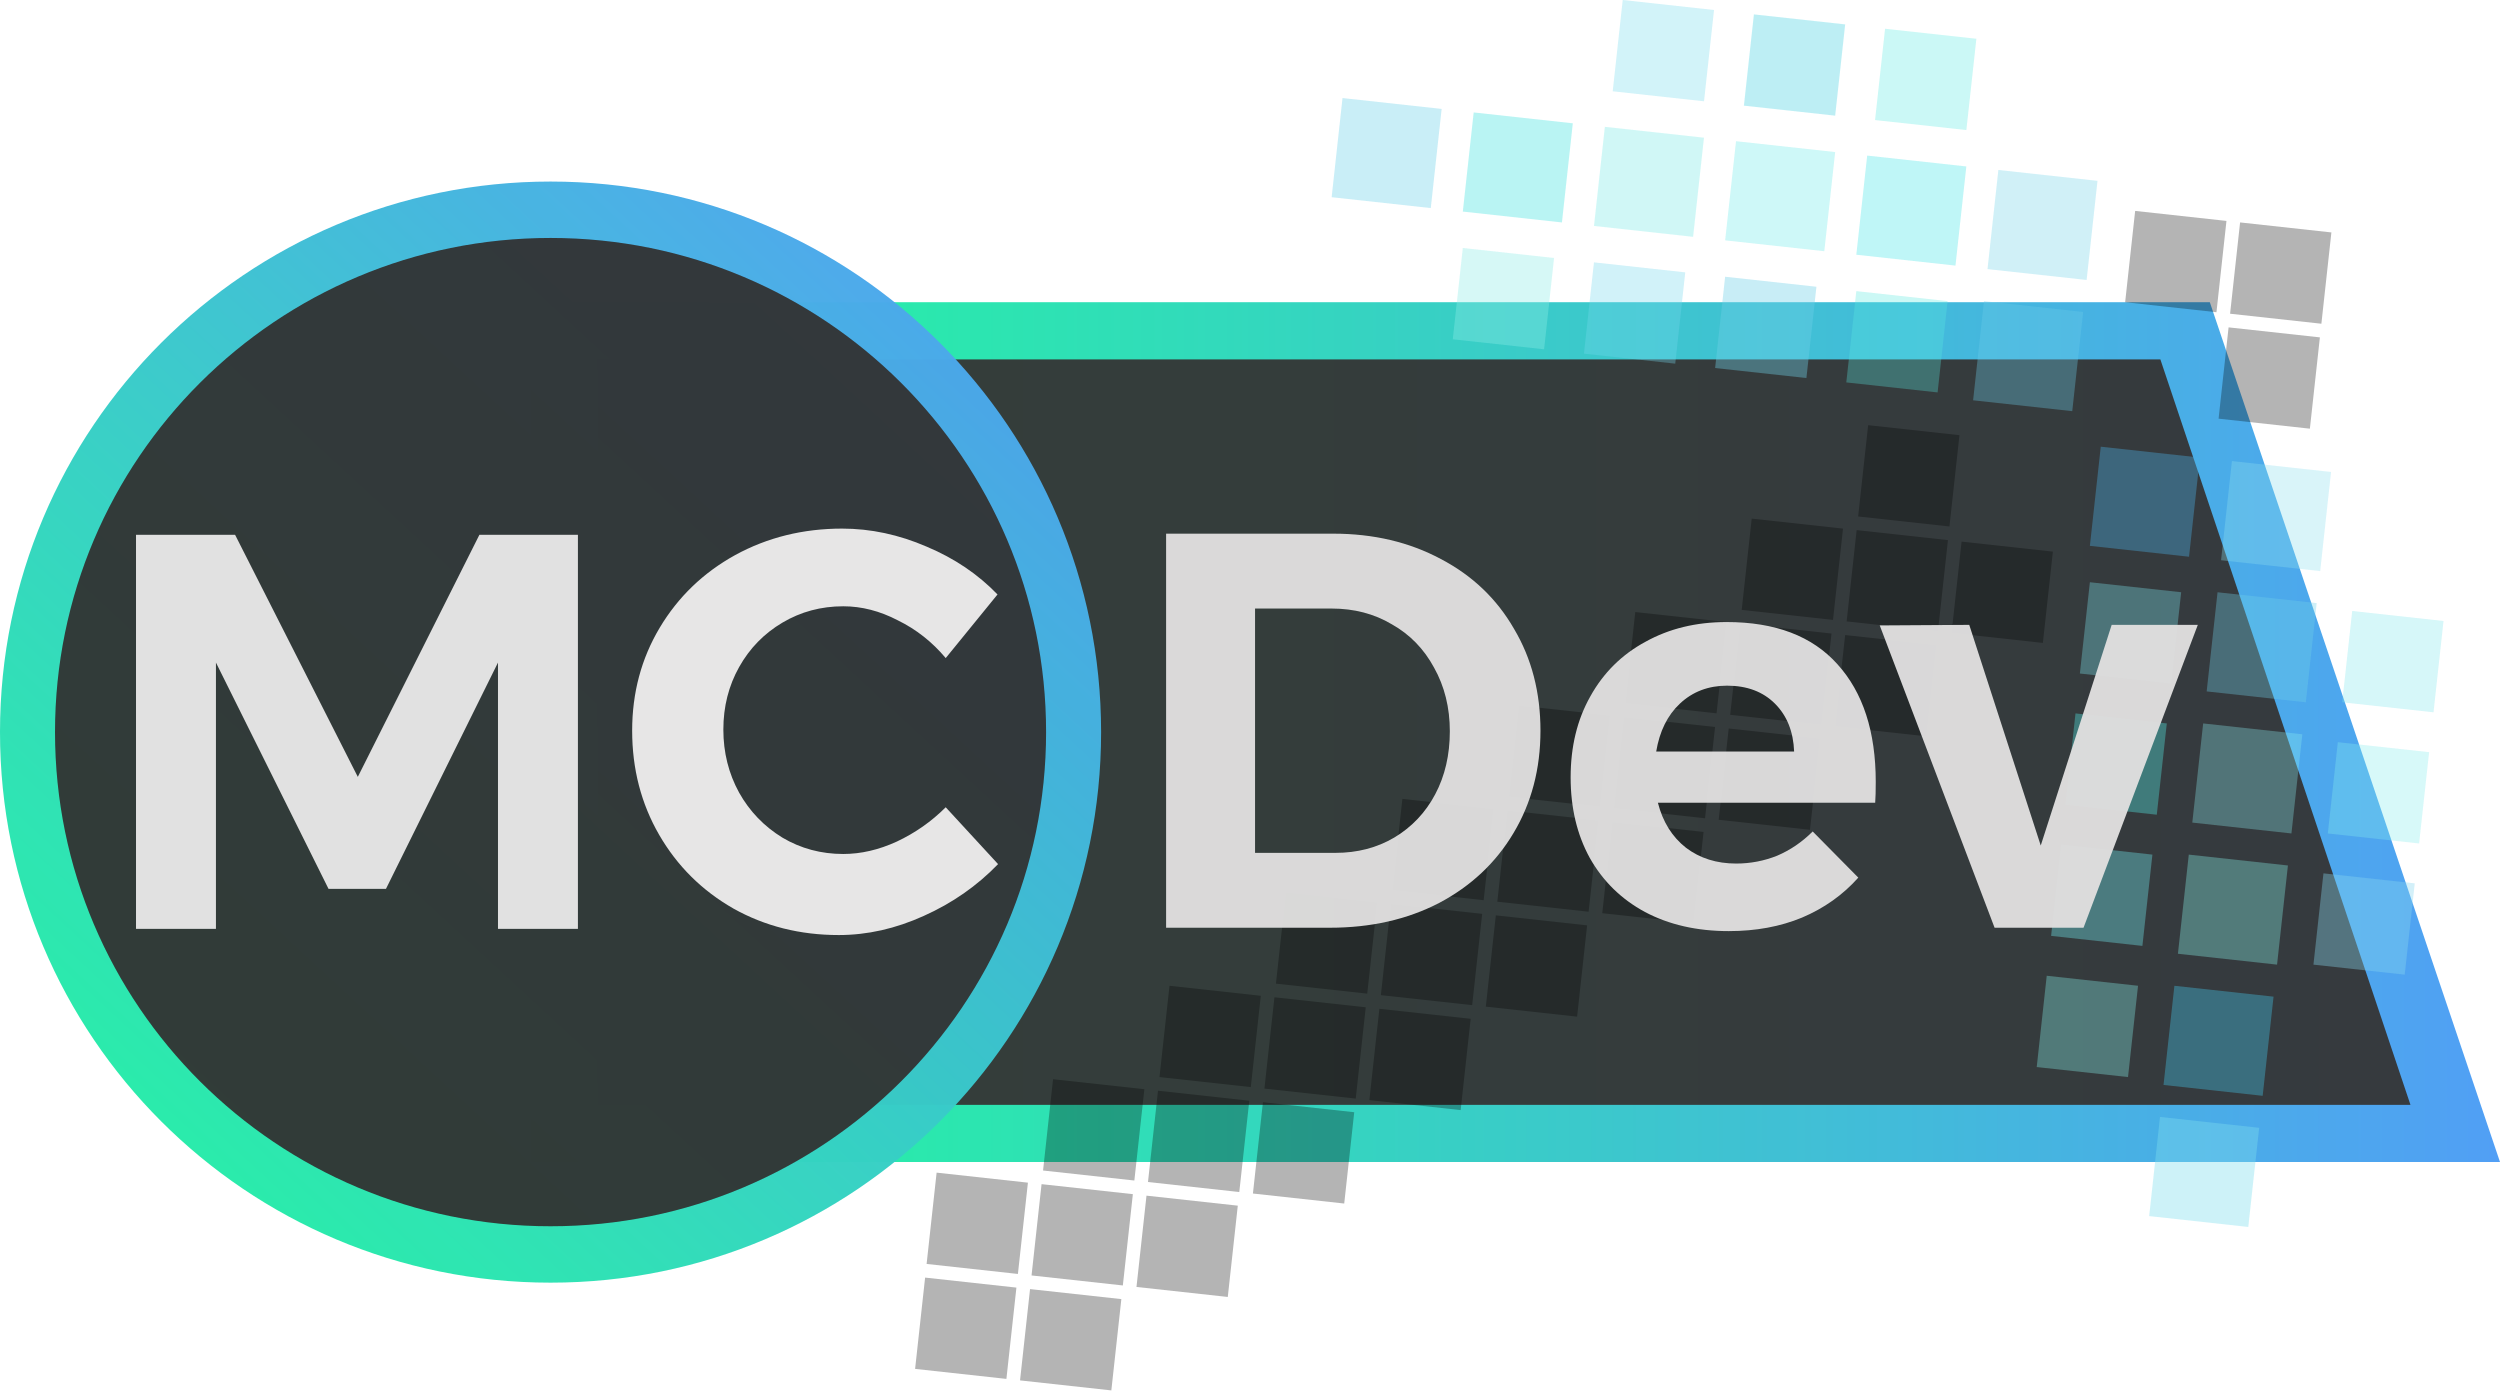
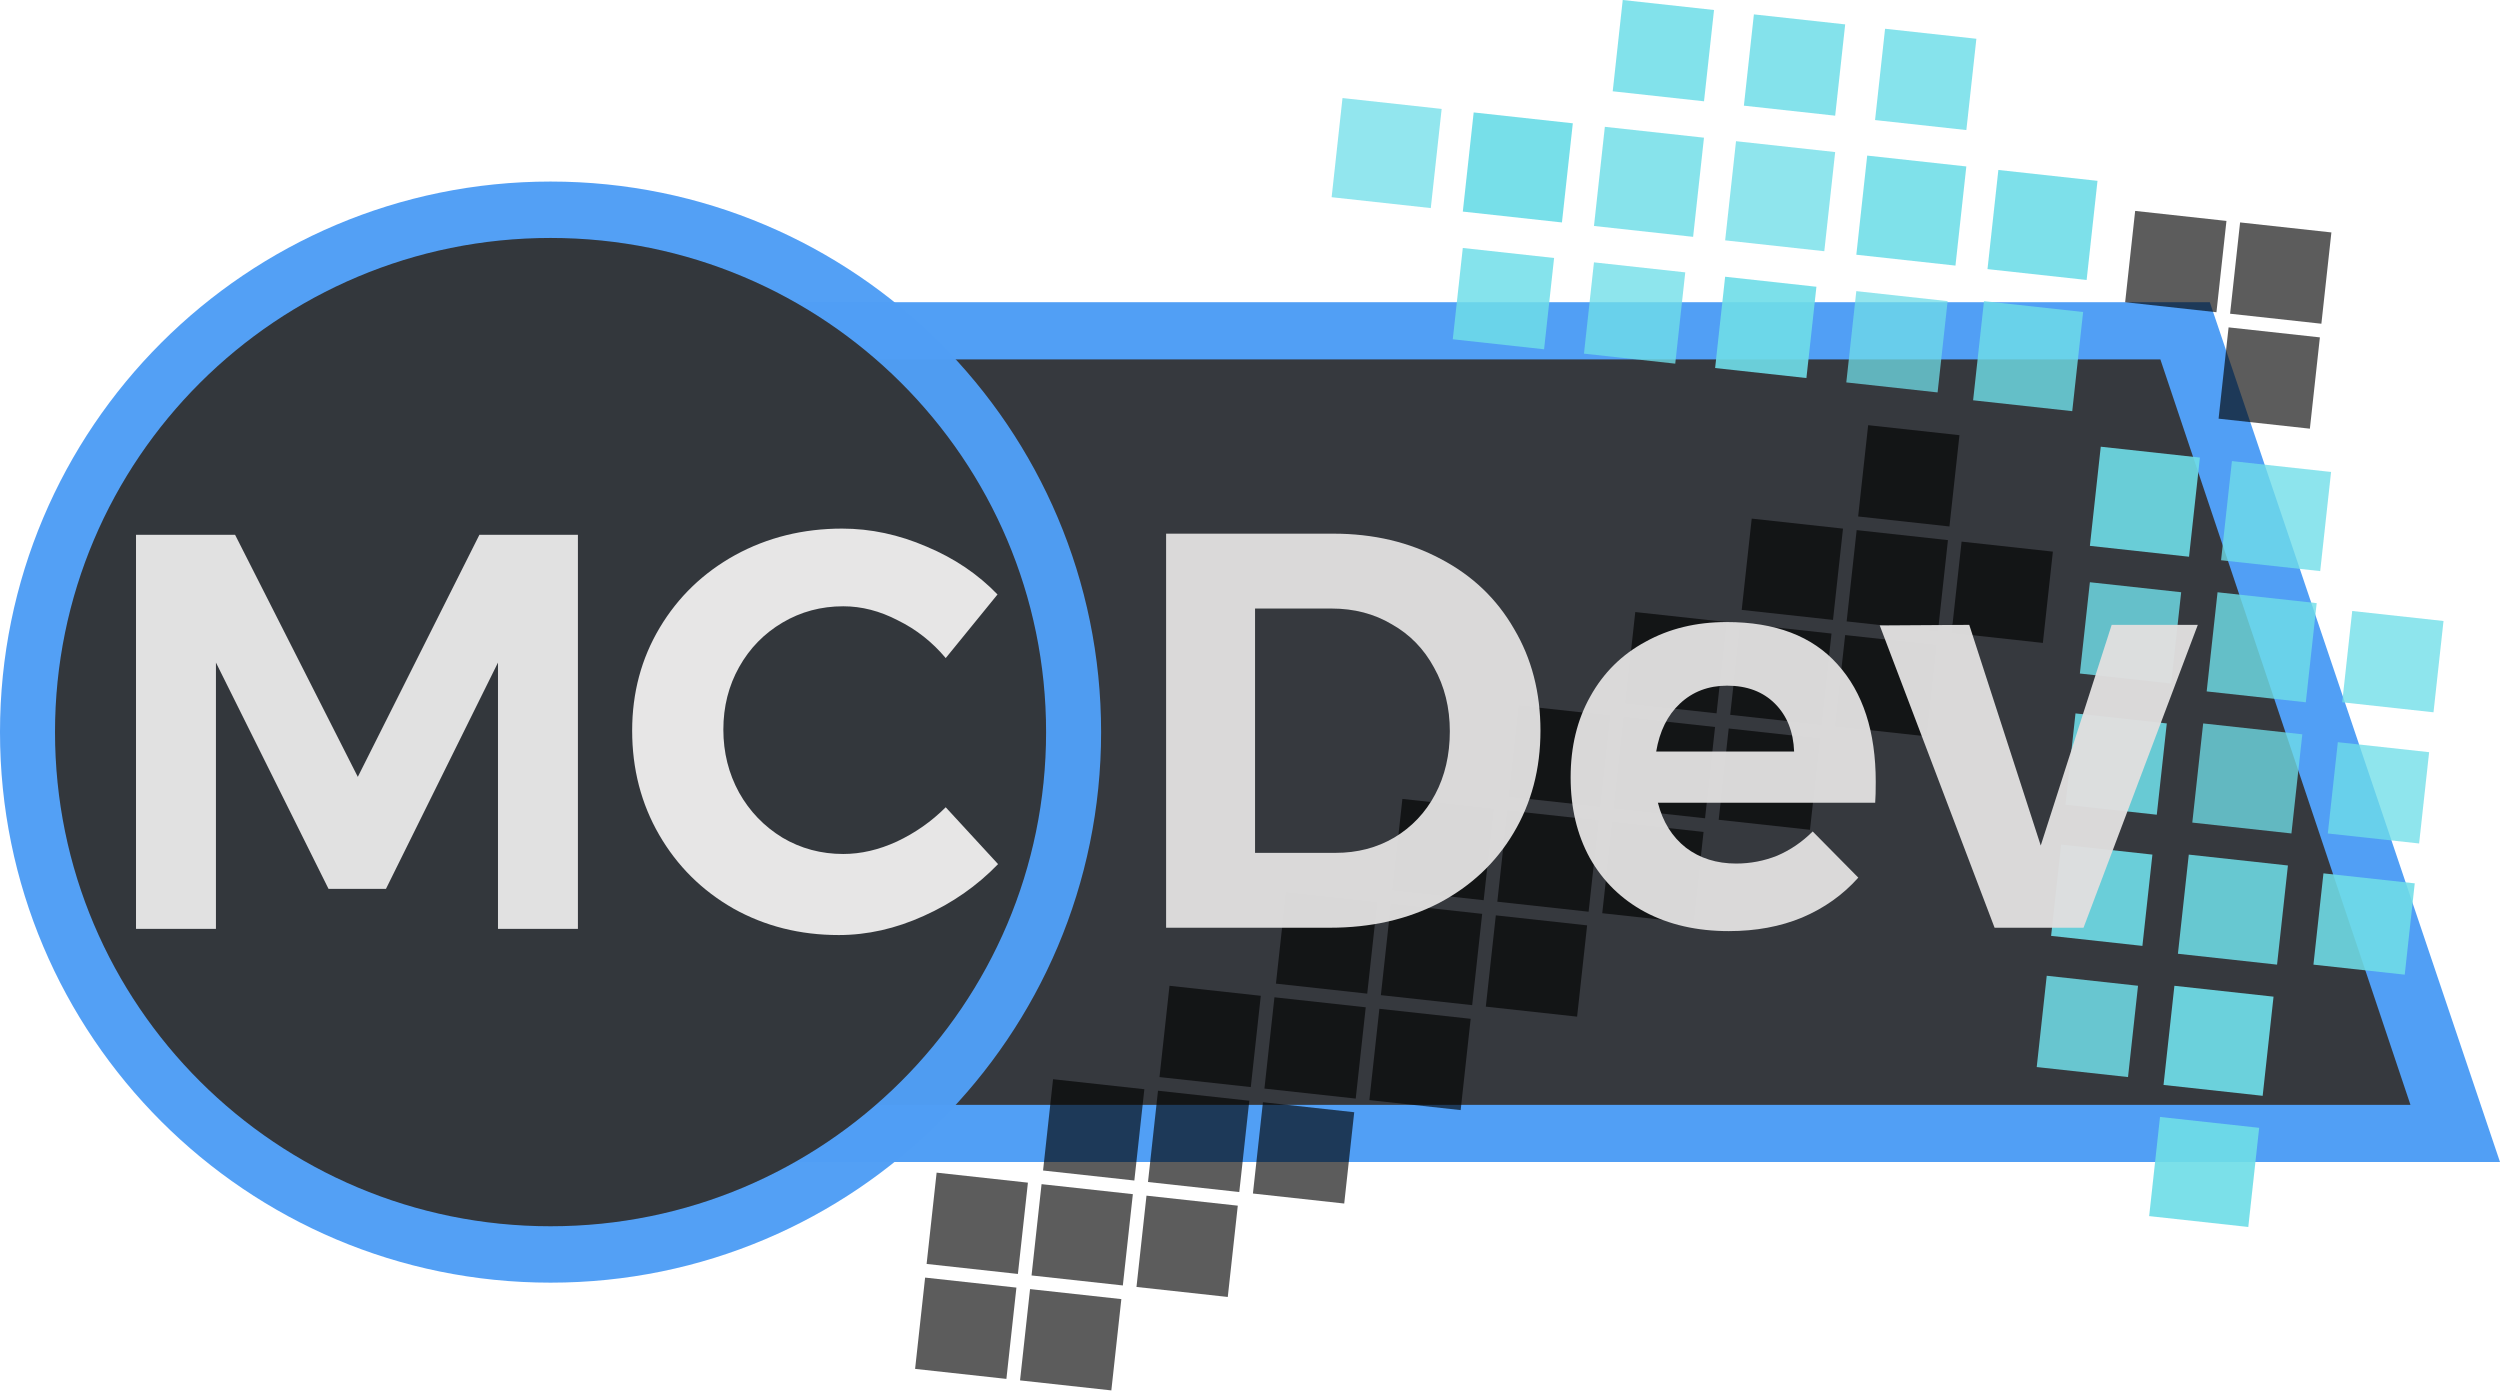
- <svg xmlns="http://www.w3.org/2000/svg" xmlns:ns1="http://www.openswatchbook.org/uri/2009/osb" xmlns:xlink="http://www.w3.org/1999/xlink" id="Layer_1" viewBox="0 0 213.162 118.552" height="126.456" width="227.373" version="1.1">
+ <svg xmlns="http://www.w3.org/2000/svg" xmlns:ns1="http://www.openswatchbook.org/uri/2009/osb" id="Layer_1" viewBox="0 0 213.162 118.552" height="126.456" width="227.373" version="1.1">
  <defs id="defs4221">
    <linearGradient id="linearGradient4964" ns1:paint="solid">
      <stop style="stop-color:#0e5001;stop-opacity:1;;opacity:0.961" offset="0" id="stop4962" />
    </linearGradient>
    <clipPath clipPathUnits="userSpaceOnUse" id="clipPath4615">
      <circle style="opacity:0.996;fill:#13f102;fill-opacity:1;stroke:none;stroke-width:0.922;stroke-linecap:square;stroke-linejoin:miter;stroke-miterlimit:4;stroke-dasharray:none;stroke-opacity:1" id="circle4617" cx="70" cy="70" r="46.943" transform="rotate(47.69349)" />
    </clipPath>
-     <linearGradient xlink:href="#BlueGreenGradient-5" id="linearGradient5445-861" x1="68.345" y1="70" x2="230.22" y2="70" gradientUnits="userSpaceOnUse" gradientTransform="matrix(1.037066,0,0,1,-2.533236,0)" />
-     <linearGradient spreadMethod="pad" x1="598.44" x2="535.22" gradientTransform="matrix(1.4727,0,0,2.2155,-235.17,-536.78)" y1="560.7" gradientUnits="userSpaceOnUse" y2="601.17" id="BlueGreenGradient-5">
-       <stop style="stop-color:#1ffa9b;stop-opacity:1;opacity:0.969" offset="0" stop-color="#f28317" id="stop12523" />
-       <stop style="stop-color:#509ef5;stop-opacity:1;opacity:0.989" offset="1" stop-color="#f8fa1f" id="stop12525" />
-     </linearGradient>
-     <linearGradient xlink:href="#BlueGreenGradient-5" id="linearGradient4603-216" x1="-67.017" y1="97.486" x2="56.732" y2="98.334" gradientUnits="userSpaceOnUse" gradientTransform="matrix(1.037066,0,0,1,-2.533236,0)" />
  </defs>
  <g id="layer5" style="display:inline;opacity:0.989" transform="translate(-23.05743,-7.577313)">
-     <path style="opacity:0.998;fill:url(#linearGradient5445-861);fill-opacity:1.0;stroke:none;stroke-width:1.761;stroke-linecap:square;stroke-linejoin:miter;stroke-miterlimit:4;stroke-dasharray:none;stroke-opacity:1" d="M 68.345,33.345 H 211.478 l 24.742,73.311 H 68.345 Z" id="rect4633" />
+     <path style="opacity:0.998;fill:#509ef5;fill-opacity:1;stroke:none;stroke-width:1.761;stroke-linecap:square;stroke-linejoin:miter;stroke-miterlimit:4;stroke-dasharray:none;stroke-opacity:1" d="M 68.345,33.345 H 211.478 l 24.742,73.311 H 68.345 Z" id="rect4633" />
  </g>
  <g id="layer4" style="display:inline;opacity:0.999" transform="translate(-23.05743,-7.577313)">
    <path id="path5437" d="M 74.02,38.22 H 207.261 l 21.324,63.561 H 74.02 Z" style="opacity:0.965;fill:#353434;fill-opacity:0.969;stroke:none;stroke-width:1.571;stroke-linecap:square;stroke-linejoin:miter;stroke-miterlimit:4;stroke-dasharray:none;stroke-opacity:1" />
  </g>
  <g id="layer3" transform="translate(-23.05743,-7.577313)">
-     <path transform="rotate(-47.69349)" style="opacity:0.978;fill:url(#linearGradient4603-216);fill-opacity:1.0;stroke:none;stroke-width:0.962;stroke-linecap:square;stroke-linejoin:miter;stroke-miterlimit:4;stroke-dasharray:none;stroke-opacity:1" d="M -75.375,96.598 -2.294,30.5 65.473,105.165 -7.369,171.174 Z" id="rect4585" clip-path="url(#clipPath4615)" />
+     <path transform="rotate(-47.69349)" style="opacity:0.978;fill:#509ef5;fill-opacity:1;stroke:none;stroke-width:0.962;stroke-linecap:square;stroke-linejoin:miter;stroke-miterlimit:4;stroke-dasharray:none;stroke-opacity:1" d="M -75.375,96.598 -2.294,30.5 65.473,105.165 -7.369,171.174 Z" id="rect4585" clip-path="url(#clipPath4615)" />
  </g>
  <g id="layer2" transform="translate(-23.05743,-7.577313)">
    <ellipse cy="70" cx="70" id="path4670" style="opacity:0.967;fill:#313030;fill-opacity:0.968;stroke:none;stroke-width:0.922;stroke-linecap:square;stroke-linejoin:miter;stroke-miterlimit:4;stroke-dasharray:none;stroke-opacity:1" rx="42.252" ry="42.134" />
  </g>
  <g id="layer10" transform="translate(-1.6406249e-7,15.48012)" style="display:inline">
    <g style="display:inline;opacity:0.973" id="g14325" transform="rotate(-70.89588,132.0435,-27.86217)" />
-     <g style="display:inline;opacity:0.464" id="g14445" transform="rotate(6.25701,-848.1603,5.19024)">
-       <rect style="display:inline;opacity:0.786;fill:#59e7de;fill-opacity:0.863;stroke:none;stroke-width:0.365;stroke-linecap:square;stroke-linejoin:miter;stroke-miterlimit:4;stroke-dasharray:none;stroke-opacity:1" id="rect5637-5" width="7.831" height="7.831" x="152.735" y="-100.373" />
-       <rect style="display:inline;opacity:0.817;fill:#68e8e7;fill-opacity:0.863;stroke:none;stroke-width:0.397;stroke-linecap:square;stroke-linejoin:miter;stroke-miterlimit:4;stroke-dasharray:none;stroke-opacity:1" id="rect5637-35" width="8.504" height="8.505" x="141.147" y="-111.962" />
-       <rect style="display:inline;opacity:0.86;fill:#7be2eb;fill-opacity:0.863;stroke:none;stroke-width:0.365;stroke-linecap:square;stroke-linejoin:miter;stroke-miterlimit:4;stroke-dasharray:none;stroke-opacity:1" id="rect5637-62" width="7.831" height="7.831" x="175.237" y="-77.87" />
-       <rect style="display:inline;opacity:0.811;fill:#8beeef;fill-opacity:0.863;stroke:none;stroke-width:0.397;stroke-linecap:square;stroke-linejoin:miter;stroke-miterlimit:4;stroke-dasharray:none;stroke-opacity:1" id="rect5637-9" width="8.504" height="8.505" x="186.151" y="-66.955" />
-       <rect style="display:inline;opacity:0.87;fill:#7aeae6;fill-opacity:0.863;stroke:none;stroke-width:0.397;stroke-linecap:square;stroke-linejoin:miter;stroke-miterlimit:4;stroke-dasharray:none;stroke-opacity:1" id="rect5637-1" width="8.504" height="8.505" x="129.895" y="-111.962" />
-       <rect style="display:inline;opacity:0.991;fill:#4fe4e2;fill-opacity:0.863;stroke:none;stroke-width:0.397;stroke-linecap:square;stroke-linejoin:miter;stroke-miterlimit:4;stroke-dasharray:none;stroke-opacity:1" id="rect5637" width="8.504" height="8.505" x="118.644" y="-111.962" />
-       <rect style="display:inline;opacity:0.908;fill:#83ebe5;fill-opacity:0.863;stroke:none;stroke-width:0.397;stroke-linecap:square;stroke-linejoin:miter;stroke-miterlimit:4;stroke-dasharray:none;stroke-opacity:1" id="rect5637-2" width="8.504" height="8.505" x="186.151" y="-55.703" />
-       <rect style="display:inline;opacity:0.97;fill:#43c3e3;fill-opacity:0.863;stroke:none;stroke-width:0.397;stroke-linecap:square;stroke-linejoin:miter;stroke-miterlimit:4;stroke-dasharray:none;stroke-opacity:1" id="rect5637-70" width="8.504" height="8.505" x="186.151" y="-44.451" />
-       <rect style="display:inline;opacity:0.848;fill:#6bcce9;fill-opacity:0.863;stroke:none;stroke-width:0.397;stroke-linecap:square;stroke-linejoin:miter;stroke-miterlimit:4;stroke-dasharray:none;stroke-opacity:1" id="rect5637-93" width="8.504" height="8.505" x="163.649" y="-100.71" />
-       <rect style="display:inline;opacity:0.944;fill:#4aafe3;fill-opacity:0.863;stroke:none;stroke-width:0.397;stroke-linecap:square;stroke-linejoin:miter;stroke-miterlimit:4;stroke-dasharray:none;stroke-opacity:1" id="rect5637-6" width="8.504" height="8.505" x="174.9" y="-89.458" />
-       <rect style="display:inline;opacity:0.933;fill:#53e5e7;fill-opacity:0.863;stroke:none;stroke-width:0.397;stroke-linecap:square;stroke-linejoin:miter;stroke-miterlimit:4;stroke-dasharray:none;stroke-opacity:1" id="rect5637-0" width="8.504" height="8.505" x="152.398" y="-111.962" />
-       <rect style="display:inline;opacity:0.85;fill:#72d0e8;fill-opacity:0.863;stroke:none;stroke-width:0.397;stroke-linecap:square;stroke-linejoin:miter;stroke-miterlimit:4;stroke-dasharray:none;stroke-opacity:1" id="rect5637-626" width="8.504" height="8.505" x="186.151" y="-78.206" />
-       <rect style="display:inline;opacity:0.898;fill:#49d3e3;fill-opacity:0.863;stroke:none;stroke-width:0.365;stroke-linecap:square;stroke-linejoin:miter;stroke-miterlimit:4;stroke-dasharray:none;stroke-opacity:1" id="rect5637-18" width="7.831" height="7.831" x="141.483" y="-122.877" />
-       <rect style="display:inline;opacity:0.907;fill:#83dded;fill-opacity:0.863;stroke:none;stroke-width:0.365;stroke-linecap:square;stroke-linejoin:miter;stroke-miterlimit:4;stroke-dasharray:none;stroke-opacity:1" id="rect5637-79" width="7.831" height="7.831" x="130.232" y="-122.877" />
-       <rect style="display:inline;opacity:0.952;fill:#6dcfe7;fill-opacity:0.863;stroke:none;stroke-width:0.365;stroke-linecap:square;stroke-linejoin:miter;stroke-miterlimit:4;stroke-dasharray:none;stroke-opacity:1" id="rect5637-20" width="7.831" height="7.831" x="141.483" y="-100.373" />
-       <rect style="display:inline;opacity:0.828;fill:#74d6ec;fill-opacity:0.863;stroke:none;stroke-width:0.365;stroke-linecap:square;stroke-linejoin:miter;stroke-miterlimit:4;stroke-dasharray:none;stroke-opacity:1" id="rect5637-23" width="7.831" height="7.831" x="130.232" y="-100.373" />
-       <rect style="display:inline;opacity:0.925;fill:#55e9e3;fill-opacity:0.863;stroke:none;stroke-width:0.365;stroke-linecap:square;stroke-linejoin:miter;stroke-miterlimit:4;stroke-dasharray:none;stroke-opacity:1" id="rect5637-75" width="7.831" height="7.831" x="175.237" y="-66.618" />
-       <rect style="display:inline;opacity:0.951;fill:#6ee5ea;fill-opacity:0.863;stroke:none;stroke-width:0.365;stroke-linecap:square;stroke-linejoin:miter;stroke-miterlimit:4;stroke-dasharray:none;stroke-opacity:1" id="rect5637-92" width="7.831" height="7.831" x="175.237" y="-55.366" />
-       <rect style="display:inline;opacity:0.926;fill:#87d5ec;fill-opacity:0.863;stroke:none;stroke-width:0.365;stroke-linecap:square;stroke-linejoin:miter;stroke-miterlimit:4;stroke-dasharray:none;stroke-opacity:1" id="rect5637-28" width="7.831" height="7.831" x="197.739" y="-55.366" />
-       <rect style="display:inline;opacity:0.814;fill:#85ebec;fill-opacity:0.863;stroke:none;stroke-width:0.365;stroke-linecap:square;stroke-linejoin:miter;stroke-miterlimit:4;stroke-dasharray:none;stroke-opacity:1" id="rect5637-97" width="7.831" height="7.831" x="197.739" y="-66.618" />
-       <rect style="display:inline;opacity:0.946;fill:#83d8eb;fill-opacity:0.863;stroke:none;stroke-width:0.397;stroke-linecap:square;stroke-linejoin:miter;stroke-miterlimit:4;stroke-dasharray:none;stroke-opacity:1" id="rect5637-3" width="8.504" height="8.505" x="163.649" y="-111.962" />
-       <rect style="display:inline;opacity:0.829;fill:#8ddeee;fill-opacity:0.863;stroke:none;stroke-width:0.397;stroke-linecap:square;stroke-linejoin:miter;stroke-miterlimit:4;stroke-dasharray:none;stroke-opacity:1" id="rect5637-61" width="8.504" height="8.505" x="186.151" y="-89.458" />
-       <rect style="display:inline;opacity:0.827;fill:#81e5eb;fill-opacity:0.863;stroke:none;stroke-width:0.365;stroke-linecap:square;stroke-linejoin:miter;stroke-miterlimit:4;stroke-dasharray:none;stroke-opacity:1" id="rect5637-29" width="7.831" height="7.831" x="197.739" y="-77.87" />
-       <rect style="display:inline;opacity:0.886;fill:#6bebe3;fill-opacity:0.863;stroke:none;stroke-width:0.365;stroke-linecap:square;stroke-linejoin:miter;stroke-miterlimit:4;stroke-dasharray:none;stroke-opacity:1" id="rect5637-31" width="7.831" height="7.831" x="152.735" y="-122.877" />
-       <rect style="display:inline;opacity:0.796;fill:#55c9e5;fill-opacity:0.863;stroke:none;stroke-width:0.397;stroke-linecap:square;stroke-linejoin:miter;stroke-miterlimit:4;stroke-dasharray:none;stroke-opacity:1" id="rect5637-94" width="8.504" height="8.505" x="107.393" y="-111.962" />
-       <rect style="display:inline;opacity:0.887;fill:#8dece7;fill-opacity:0.863;stroke:none;stroke-width:0.365;stroke-linecap:square;stroke-linejoin:miter;stroke-miterlimit:4;stroke-dasharray:none;stroke-opacity:1" id="rect5637-78" width="7.831" height="7.831" x="118.981" y="-100.373" />
-       <rect style="display:inline;opacity:0.954;fill:#7edeed;fill-opacity:0.863;stroke:none;stroke-width:0.397;stroke-linecap:square;stroke-linejoin:miter;stroke-miterlimit:4;stroke-dasharray:none;stroke-opacity:1" id="rect5637-50" width="8.504" height="8.505" x="186.151" y="-33.2" />
-       <rect style="display:inline;opacity:0.9;fill:#82eae4;fill-opacity:0.863;stroke:none;stroke-width:0.365;stroke-linecap:square;stroke-linejoin:miter;stroke-miterlimit:4;stroke-dasharray:none;stroke-opacity:1" id="rect5637-10" width="7.831" height="7.831" x="175.237" y="-44.115" />
+     <g style="display:inline;opacity:1" id="g14445" transform="rotate(6.25701,-848.1603,5.19024)">
+       <rect style="display:inline;opacity:0.786;fill:#6fdde8;fill-opacity:0.953;stroke:none;stroke-width:0.365;stroke-linecap:square;stroke-linejoin:miter;stroke-miterlimit:4;stroke-dasharray:none;stroke-opacity:1" id="rect5637-5" width="7.831" height="7.831" x="152.735" y="-100.373" />
+       <rect style="display:inline;opacity:0.817;fill:#6fdde8;fill-opacity:0.953;stroke:none;stroke-width:0.397;stroke-linecap:square;stroke-linejoin:miter;stroke-miterlimit:4;stroke-dasharray:none;stroke-opacity:1" id="rect5637-35" width="8.504" height="8.505" x="141.147" y="-111.962" />
+       <rect style="display:inline;opacity:0.86;fill:#6fdde8;fill-opacity:0.953;stroke:none;stroke-width:0.365;stroke-linecap:square;stroke-linejoin:miter;stroke-miterlimit:4;stroke-dasharray:none;stroke-opacity:1" id="rect5637-62" width="7.831" height="7.831" x="175.237" y="-77.87" />
+       <rect style="display:inline;opacity:0.811;fill:#6fdde8;fill-opacity:0.953;stroke:none;stroke-width:0.397;stroke-linecap:square;stroke-linejoin:miter;stroke-miterlimit:4;stroke-dasharray:none;stroke-opacity:1" id="rect5637-9" width="8.504" height="8.505" x="186.151" y="-66.955" />
+       <rect style="display:inline;opacity:0.87;fill:#6fdde8;fill-opacity:0.953;stroke:none;stroke-width:0.397;stroke-linecap:square;stroke-linejoin:miter;stroke-miterlimit:4;stroke-dasharray:none;stroke-opacity:1" id="rect5637-1" width="8.504" height="8.505" x="129.895" y="-111.962" />
+       <rect style="display:inline;opacity:0.991;fill:#6fdde8;fill-opacity:0.953;stroke:none;stroke-width:0.397;stroke-linecap:square;stroke-linejoin:miter;stroke-miterlimit:4;stroke-dasharray:none;stroke-opacity:1" id="rect5637" width="8.504" height="8.505" x="118.644" y="-111.962" />
+       <rect style="display:inline;opacity:0.908;fill:#6fdde8;fill-opacity:0.953;stroke:none;stroke-width:0.397;stroke-linecap:square;stroke-linejoin:miter;stroke-miterlimit:4;stroke-dasharray:none;stroke-opacity:1" id="rect5637-2" width="8.504" height="8.505" x="186.151" y="-55.703" />
+       <rect style="display:inline;opacity:0.97;fill:#6fdde8;fill-opacity:0.953;stroke:none;stroke-width:0.397;stroke-linecap:square;stroke-linejoin:miter;stroke-miterlimit:4;stroke-dasharray:none;stroke-opacity:1" id="rect5637-70" width="8.504" height="8.505" x="186.151" y="-44.451" />
+       <rect style="display:inline;opacity:0.848;fill:#6fdde8;fill-opacity:0.953;stroke:none;stroke-width:0.397;stroke-linecap:square;stroke-linejoin:miter;stroke-miterlimit:4;stroke-dasharray:none;stroke-opacity:1" id="rect5637-93" width="8.504" height="8.505" x="163.649" y="-100.71" />
+       <rect style="display:inline;opacity:0.944;fill:#6fdde8;fill-opacity:0.953;stroke:none;stroke-width:0.397;stroke-linecap:square;stroke-linejoin:miter;stroke-miterlimit:4;stroke-dasharray:none;stroke-opacity:1" id="rect5637-6" width="8.504" height="8.505" x="174.9" y="-89.458" />
+       <rect style="display:inline;opacity:0.933;fill:#6fdde8;fill-opacity:0.953;stroke:none;stroke-width:0.397;stroke-linecap:square;stroke-linejoin:miter;stroke-miterlimit:4;stroke-dasharray:none;stroke-opacity:1" id="rect5637-0" width="8.504" height="8.505" x="152.398" y="-111.962" />
+       <rect style="display:inline;opacity:0.85;fill:#6fdde8;fill-opacity:0.953;stroke:none;stroke-width:0.397;stroke-linecap:square;stroke-linejoin:miter;stroke-miterlimit:4;stroke-dasharray:none;stroke-opacity:1" id="rect5637-626" width="8.504" height="8.505" x="186.151" y="-78.206" />
+       <rect style="display:inline;opacity:0.898;fill:#6fdde8;fill-opacity:0.953;stroke:none;stroke-width:0.365;stroke-linecap:square;stroke-linejoin:miter;stroke-miterlimit:4;stroke-dasharray:none;stroke-opacity:1" id="rect5637-18" width="7.831" height="7.831" x="141.483" y="-122.877" />
+       <rect style="display:inline;opacity:0.907;fill:#6fdde8;fill-opacity:0.953;stroke:none;stroke-width:0.365;stroke-linecap:square;stroke-linejoin:miter;stroke-miterlimit:4;stroke-dasharray:none;stroke-opacity:1" id="rect5637-79" width="7.831" height="7.831" x="130.232" y="-122.877" />
+       <rect style="display:inline;opacity:0.952;fill:#6fdde8;fill-opacity:0.953;stroke:none;stroke-width:0.365;stroke-linecap:square;stroke-linejoin:miter;stroke-miterlimit:4;stroke-dasharray:none;stroke-opacity:1" id="rect5637-20" width="7.831" height="7.831" x="141.483" y="-100.373" />
+       <rect style="display:inline;opacity:0.828;fill:#6fdde8;fill-opacity:0.953;stroke:none;stroke-width:0.365;stroke-linecap:square;stroke-linejoin:miter;stroke-miterlimit:4;stroke-dasharray:none;stroke-opacity:1" id="rect5637-23" width="7.831" height="7.831" x="130.232" y="-100.373" />
+       <rect style="display:inline;opacity:0.925;fill:#6fdde8;fill-opacity:0.953;stroke:none;stroke-width:0.365;stroke-linecap:square;stroke-linejoin:miter;stroke-miterlimit:4;stroke-dasharray:none;stroke-opacity:1" id="rect5637-75" width="7.831" height="7.831" x="175.237" y="-66.618" />
+       <rect style="display:inline;opacity:0.951;fill:#6fdde8;fill-opacity:0.953;stroke:none;stroke-width:0.365;stroke-linecap:square;stroke-linejoin:miter;stroke-miterlimit:4;stroke-dasharray:none;stroke-opacity:1" id="rect5637-92" width="7.831" height="7.831" x="175.237" y="-55.366" />
+       <rect style="display:inline;opacity:0.926;fill:#6fdde8;fill-opacity:0.953;stroke:none;stroke-width:0.365;stroke-linecap:square;stroke-linejoin:miter;stroke-miterlimit:4;stroke-dasharray:none;stroke-opacity:1" id="rect5637-28" width="7.831" height="7.831" x="197.739" y="-55.366" />
+       <rect style="display:inline;opacity:0.814;fill:#6fdde8;fill-opacity:0.953;stroke:none;stroke-width:0.365;stroke-linecap:square;stroke-linejoin:miter;stroke-miterlimit:4;stroke-dasharray:none;stroke-opacity:1" id="rect5637-97" width="7.831" height="7.831" x="197.739" y="-66.618" />
+       <rect style="display:inline;opacity:0.946;fill:#6fdde8;fill-opacity:0.953;stroke:none;stroke-width:0.397;stroke-linecap:square;stroke-linejoin:miter;stroke-miterlimit:4;stroke-dasharray:none;stroke-opacity:1" id="rect5637-3" width="8.504" height="8.505" x="163.649" y="-111.962" />
+       <rect style="display:inline;opacity:0.829;fill:#6fdde8;fill-opacity:0.953;stroke:none;stroke-width:0.397;stroke-linecap:square;stroke-linejoin:miter;stroke-miterlimit:4;stroke-dasharray:none;stroke-opacity:1" id="rect5637-61" width="8.504" height="8.505" x="186.151" y="-89.458" />
+       <rect style="display:inline;opacity:0.827;fill:#6fdde8;fill-opacity:0.953;stroke:none;stroke-width:0.365;stroke-linecap:square;stroke-linejoin:miter;stroke-miterlimit:4;stroke-dasharray:none;stroke-opacity:1" id="rect5637-29" width="7.831" height="7.831" x="197.739" y="-77.87" />
+       <rect style="display:inline;opacity:0.886;fill:#6fdde8;fill-opacity:0.953;stroke:none;stroke-width:0.365;stroke-linecap:square;stroke-linejoin:miter;stroke-miterlimit:4;stroke-dasharray:none;stroke-opacity:1" id="rect5637-31" width="7.831" height="7.831" x="152.735" y="-122.877" />
+       <rect style="display:inline;opacity:0.796;fill:#6fdde8;fill-opacity:0.953;stroke:none;stroke-width:0.397;stroke-linecap:square;stroke-linejoin:miter;stroke-miterlimit:4;stroke-dasharray:none;stroke-opacity:1" id="rect5637-94" width="8.504" height="8.505" x="107.393" y="-111.962" />
+       <rect style="display:inline;opacity:0.887;fill:#6fdde8;fill-opacity:0.953;stroke:none;stroke-width:0.365;stroke-linecap:square;stroke-linejoin:miter;stroke-miterlimit:4;stroke-dasharray:none;stroke-opacity:1" id="rect5637-78" width="7.831" height="7.831" x="118.981" y="-100.373" />
+       <rect style="display:inline;opacity:0.954;fill:#6fdde8;fill-opacity:0.953;stroke:none;stroke-width:0.397;stroke-linecap:square;stroke-linejoin:miter;stroke-miterlimit:4;stroke-dasharray:none;stroke-opacity:1" id="rect5637-50" width="8.504" height="8.505" x="186.151" y="-33.2" />
+       <rect style="display:inline;opacity:0.9;fill:#6fdde8;fill-opacity:0.953;stroke:none;stroke-width:0.365;stroke-linecap:square;stroke-linejoin:miter;stroke-miterlimit:4;stroke-dasharray:none;stroke-opacity:1" id="rect5637-10" width="7.831" height="7.831" x="175.237" y="-44.115" />
      <rect style="display:inline;opacity:0.987;fill:#000000;fill-opacity:0.648;stroke:none;stroke-width:0.365;stroke-linecap:square;stroke-linejoin:miter;stroke-miterlimit:4;stroke-dasharray:none;stroke-opacity:1" id="rect5637-7-1" width="7.831" height="7.831" x="163.986" y="-80.12" />
      <rect style="display:inline;opacity:0.987;fill:#000000;fill-opacity:0.648;stroke:none;stroke-width:0.365;stroke-linecap:square;stroke-linejoin:miter;stroke-miterlimit:4;stroke-dasharray:none;stroke-opacity:1" id="rect5637-7-5" width="7.831" height="7.831" x="154.985" y="-80.12" />
      <rect style="display:inline;opacity:0.987;fill:#000000;fill-opacity:0.648;stroke:none;stroke-width:0.365;stroke-linecap:square;stroke-linejoin:miter;stroke-miterlimit:4;stroke-dasharray:none;stroke-opacity:1" id="rect5637-7-54" width="7.831" height="7.831" x="154.985" y="-71.119" />
      <rect style="display:inline;opacity:0.987;fill:#000000;fill-opacity:0.648;stroke:none;stroke-width:0.365;stroke-linecap:square;stroke-linejoin:miter;stroke-miterlimit:4;stroke-dasharray:none;stroke-opacity:1" id="rect5637-7-7" width="7.831" height="7.831" x="145.984" y="-71.119" />
      <rect style="display:inline;opacity:0.987;fill:#000000;fill-opacity:0.648;stroke:none;stroke-width:0.365;stroke-linecap:square;stroke-linejoin:miter;stroke-miterlimit:4;stroke-dasharray:none;stroke-opacity:1" id="rect5637-7-6" width="7.831" height="7.831" x="145.984" y="-62.117" />
      <rect style="display:inline;opacity:0.987;fill:#000000;fill-opacity:0.648;stroke:none;stroke-width:0.365;stroke-linecap:square;stroke-linejoin:miter;stroke-miterlimit:4;stroke-dasharray:none;stroke-opacity:1" id="rect5637-7-56" width="7.831" height="7.831" x="136.983" y="-62.117" />
      <rect style="display:inline;opacity:0.987;fill:#000000;fill-opacity:0.648;stroke:none;stroke-width:0.365;stroke-linecap:square;stroke-linejoin:miter;stroke-miterlimit:4;stroke-dasharray:none;stroke-opacity:1" id="rect5637-7-9" width="7.831" height="7.831" x="175.624" y="-109.762" />
      <rect style="display:inline;opacity:0.987;fill:#000000;fill-opacity:0.648;stroke:none;stroke-width:0.365;stroke-linecap:square;stroke-linejoin:miter;stroke-miterlimit:4;stroke-dasharray:none;stroke-opacity:1" id="rect5637-7-3" width="7.831" height="7.831" x="184.625" y="-100.76" />
      <rect style="display:inline;opacity:0.987;fill:#000000;fill-opacity:0.648;stroke:none;stroke-width:0.365;stroke-linecap:square;stroke-linejoin:miter;stroke-miterlimit:4;stroke-dasharray:none;stroke-opacity:1" id="rect5637-7-74" width="7.831" height="7.831" x="184.625" y="-109.762" />
      <rect style="display:inline;opacity:0.987;fill:#000000;fill-opacity:0.648;stroke:none;stroke-width:0.365;stroke-linecap:square;stroke-linejoin:miter;stroke-miterlimit:4;stroke-dasharray:none;stroke-opacity:1" id="rect5637-7-52" width="7.831" height="7.831" x="154.985" y="-89.121" />
      <rect style="display:inline;opacity:0.987;fill:#000000;fill-opacity:0.648;stroke:none;stroke-width:0.365;stroke-linecap:square;stroke-linejoin:miter;stroke-miterlimit:4;stroke-dasharray:none;stroke-opacity:1" id="rect5637-7-547" width="7.831" height="7.831" x="145.984" y="-80.12" />
      <rect style="display:inline;opacity:0.987;fill:#000000;fill-opacity:0.648;stroke:none;stroke-width:0.365;stroke-linecap:square;stroke-linejoin:miter;stroke-miterlimit:4;stroke-dasharray:none;stroke-opacity:1" id="rect5637-7-4" width="7.831" height="7.831" x="136.983" y="-71.119" />
      <rect style="display:inline;opacity:0.987;fill:#000000;fill-opacity:0.648;stroke:none;stroke-width:0.365;stroke-linecap:square;stroke-linejoin:miter;stroke-miterlimit:4;stroke-dasharray:none;stroke-opacity:1" id="rect5637-7-43" width="7.831" height="7.831" x="127.982" y="-62.117" />
      <rect style="display:inline;opacity:0.987;fill:#000000;fill-opacity:0.648;stroke:none;stroke-width:0.365;stroke-linecap:square;stroke-linejoin:miter;stroke-miterlimit:4;stroke-dasharray:none;stroke-opacity:1" id="rect5637-7-0" width="7.831" height="7.831" x="136.983" y="-53.116" />
      <rect style="display:inline;opacity:0.987;fill:#000000;fill-opacity:0.648;stroke:none;stroke-width:0.365;stroke-linecap:square;stroke-linejoin:miter;stroke-miterlimit:4;stroke-dasharray:none;stroke-opacity:1" id="rect5637-7-78" width="7.831" height="7.831" x="127.982" y="-53.116" />
      <rect style="display:inline;opacity:0.987;fill:#000000;fill-opacity:0.648;stroke:none;stroke-width:0.365;stroke-linecap:square;stroke-linejoin:miter;stroke-miterlimit:4;stroke-dasharray:none;stroke-opacity:1" id="rect5637-7-68" width="7.831" height="7.831" x="118.981" y="-53.116" />
      <rect style="display:inline;opacity:0.987;fill:#000000;fill-opacity:0.648;stroke:none;stroke-width:0.365;stroke-linecap:square;stroke-linejoin:miter;stroke-miterlimit:4;stroke-dasharray:none;stroke-opacity:1" id="rect5637-7-8" width="7.831" height="7.831" x="127.982" y="-44.115" />
      <rect style="display:inline;opacity:0.987;fill:#000000;fill-opacity:0.648;stroke:none;stroke-width:0.365;stroke-linecap:square;stroke-linejoin:miter;stroke-miterlimit:4;stroke-dasharray:none;stroke-opacity:1" id="rect5637-7-431" width="7.831" height="7.831" x="118.981" y="-44.115" />
      <rect style="display:inline;opacity:0.987;fill:#000000;fill-opacity:0.648;stroke:none;stroke-width:0.365;stroke-linecap:square;stroke-linejoin:miter;stroke-miterlimit:4;stroke-dasharray:none;stroke-opacity:1" id="rect5637-7-68-4" width="7.831" height="7.831" x="109.98" y="-44.115" />
      <rect style="display:inline;opacity:0.987;fill:#000000;fill-opacity:0.648;stroke:none;stroke-width:0.365;stroke-linecap:square;stroke-linejoin:miter;stroke-miterlimit:4;stroke-dasharray:none;stroke-opacity:1" id="rect5637-7-8-9" width="7.831" height="7.831" x="118.981" y="-35.113" />
      <rect style="display:inline;opacity:0.987;fill:#000000;fill-opacity:0.648;stroke:none;stroke-width:0.365;stroke-linecap:square;stroke-linejoin:miter;stroke-miterlimit:4;stroke-dasharray:none;stroke-opacity:1" id="rect5637-7-431-2" width="7.831" height="7.831" x="109.98" y="-35.113" />
      <rect style="display:inline;opacity:0.987;fill:#000000;fill-opacity:0.648;stroke:none;stroke-width:0.365;stroke-linecap:square;stroke-linejoin:miter;stroke-miterlimit:4;stroke-dasharray:none;stroke-opacity:1" id="rect5637-7-68-9" width="7.831" height="7.831" x="100.979" y="-35.113" />
      <rect style="display:inline;opacity:0.987;fill:#000000;fill-opacity:0.648;stroke:none;stroke-width:0.365;stroke-linecap:square;stroke-linejoin:miter;stroke-miterlimit:4;stroke-dasharray:none;stroke-opacity:1" id="rect5637-7-8-2" width="7.831" height="7.831" x="109.98" y="-26.112" />
      <rect style="display:inline;opacity:0.987;fill:#000000;fill-opacity:0.648;stroke:none;stroke-width:0.365;stroke-linecap:square;stroke-linejoin:miter;stroke-miterlimit:4;stroke-dasharray:none;stroke-opacity:1" id="rect5637-7-431-6" width="7.831" height="7.831" x="100.979" y="-26.112" />
      <rect style="display:inline;opacity:0.987;fill:#000000;fill-opacity:0.648;stroke:none;stroke-width:0.365;stroke-linecap:square;stroke-linejoin:miter;stroke-miterlimit:4;stroke-dasharray:none;stroke-opacity:1" id="rect5637-7-68-6" width="7.831" height="7.831" x="91.978" y="-26.112" />
      <rect style="display:inline;opacity:0.987;fill:#000000;fill-opacity:0.648;stroke:none;stroke-width:0.365;stroke-linecap:square;stroke-linejoin:miter;stroke-miterlimit:4;stroke-dasharray:none;stroke-opacity:1" id="rect5637-7-8-4" width="7.831" height="7.831" x="100.979" y="-17.111" />
      <rect style="display:inline;opacity:0.987;fill:#000000;fill-opacity:0.648;stroke:none;stroke-width:0.365;stroke-linecap:square;stroke-linejoin:miter;stroke-miterlimit:4;stroke-dasharray:none;stroke-opacity:1" id="rect5637-7-431-9" width="7.831" height="7.831" x="91.978" y="-17.111" />
      <rect style="display:inline;opacity:0.987;fill:#000000;fill-opacity:0.648;stroke:none;stroke-width:0.365;stroke-linecap:square;stroke-linejoin:miter;stroke-miterlimit:4;stroke-dasharray:none;stroke-opacity:1" id="rect5637-7-68-5" width="7.831" height="7.831" x="82.977" y="-17.111" />
      <rect style="display:inline;opacity:0.987;fill:#000000;fill-opacity:0.648;stroke:none;stroke-width:0.365;stroke-linecap:square;stroke-linejoin:miter;stroke-miterlimit:4;stroke-dasharray:none;stroke-opacity:1" id="rect5637-7-8-0" width="7.831" height="7.831" x="91.978" y="-8.109" />
      <rect style="display:inline;opacity:0.987;fill:#000000;fill-opacity:0.648;stroke:none;stroke-width:0.365;stroke-linecap:square;stroke-linejoin:miter;stroke-miterlimit:4;stroke-dasharray:none;stroke-opacity:1" id="rect5637-7-431-4" width="7.831" height="7.831" x="82.977" y="-8.109" />
    </g>
  </g>
  <g id="layer1" transform="translate(-23.05743,-7.577313)">
    <g style="font-style:normal;font-variant:normal;font-weight:600;font-stretch:normal;font-size:40px;line-height:125%;font-family:'URW Gothic';-inkscape-font-specification:'URW Gothic Semi-Bold';letter-spacing:0px;word-spacing:0px;opacity:0.967;fill:#edecec;fill-opacity:1;stroke:none;stroke-width:1px;stroke-linecap:butt;stroke-linejoin:miter;stroke-opacity:1" id="text5012">
      <path d="m 34.654,53.176 h 8.448 l 10.464,20.64 10.368,-20.64 h 8.4 v 33.6 h -6.816 v -22.704 l -9.552,19.296 h -4.896 l -9.6,-19.296 v 22.704 h -6.816 z" style="font-style:normal;font-variant:normal;font-weight:600;font-stretch:normal;font-size:48px;line-height:169.6%;font-family:Montserrat;-inkscape-font-specification:'Montserrat Semi-Bold';text-align:center;letter-spacing:-0.39px;word-spacing:6.87px;text-anchor:middle;opacity:0.962;fill:#edecec;fill-opacity:1" id="path3480" />
      <path d="m 103.694,63.688 q -1.728,-2.064 -4.08,-3.216 -2.304,-1.2 -4.656,-1.2 -2.832,0 -5.184,1.392 -2.352,1.392 -3.696,3.792 -1.344,2.4 -1.344,5.328 0,2.928 1.344,5.376 1.344,2.4 3.696,3.84 2.352,1.392 5.184,1.392 2.256,0 4.56,-1.056 2.352,-1.104 4.176,-2.928 l 4.464,4.848 q -2.688,2.784 -6.336,4.416 -3.6,1.632 -7.248,1.632 -4.944,0 -8.976,-2.256 -4.032,-2.304 -6.336,-6.288 -2.304,-3.984 -2.304,-8.88 0,-4.848 2.352,-8.784 2.352,-3.936 6.432,-6.192 4.128,-2.256 9.12,-2.256 3.648,0 7.2,1.536 3.552,1.488 6.048,4.08 z" style="font-style:normal;font-variant:normal;font-weight:600;font-stretch:normal;font-size:48px;line-height:169.6%;font-family:Montserrat;-inkscape-font-specification:'Montserrat Semi-Bold';text-align:center;letter-spacing:-0.39px;word-spacing:6.87px;text-anchor:middle;opacity:0.996;fill:#edecec;fill-opacity:1" id="path3482" />
    </g>
  </g>
  <g id="layer6" style="display:inline;opacity:0.973" transform="translate(-23.05743,-7.577313)">
    <g style="font-style:normal;font-weight:normal;font-size:40px;line-height:125%;font-family:sans-serif;letter-spacing:0px;word-spacing:0px;opacity:0.998;fill:#151414;fill-opacity:1;stroke:none;stroke-width:1px;stroke-linecap:butt;stroke-linejoin:miter;stroke-opacity:1" id="text5465">
      <path d="m 136.741,53.08 q 5.136,0 9.168,2.16 4.032,2.112 6.24,5.952 2.256,3.792 2.256,8.688 0,4.896 -2.304,8.736 -2.256,3.792 -6.336,5.952 -4.08,2.112 -9.312,2.112 h -13.968 v -33.6 z m 0.192,27.216 q 2.784,0 4.992,-1.296 2.256,-1.344 3.504,-3.696 1.248,-2.352 1.248,-5.376 0,-3.024 -1.344,-5.424 -1.296,-2.4 -3.6,-3.696 -2.256,-1.344 -5.136,-1.344 h -6.528 v 20.832 z" style="font-style:normal;font-variant:normal;font-weight:600;font-stretch:normal;font-size:48px;line-height:1000%;font-family:Montserrat;-inkscape-font-specification:'Montserrat Semi-Bold';opacity:0.986;fill:#e0dfdf;fill-opacity:1" id="path3473" />
      <path d="m 170.273,60.616 q 6.24,0 9.456,3.6 3.264,3.6 3.264,10.032 0,1.152 -0.048,1.776 h -18.528 q 0.624,2.448 2.4,3.84 1.776,1.344 4.272,1.344 1.824,0 3.504,-0.672 1.68,-0.72 3.024,-2.064 l 3.888,3.936 q -1.968,2.208 -4.8,3.408 -2.784,1.152 -6.24,1.152 -4.08,0 -7.152,-1.632 -3.024,-1.632 -4.704,-4.608 -1.632,-2.976 -1.632,-6.864 0,-3.936 1.68,-6.912 1.68,-3.024 4.704,-4.656 3.024,-1.68 6.912,-1.68 z m 5.76,11.04 q -0.096,-2.544 -1.632,-4.08 -1.536,-1.536 -4.08,-1.536 -2.4,0 -4.032,1.536 -1.584,1.488 -2.016,4.08 z" style="font-style:normal;font-variant:normal;font-weight:600;font-stretch:normal;font-size:48px;line-height:1000%;font-family:Montserrat;-inkscape-font-specification:'Montserrat Semi-Bold';opacity:0.986;fill:#e0dfdf;fill-opacity:1" id="path3475" />
      <path d="m 183.333,60.904 7.632,-0.048 6.096,18.816 6.048,-18.816 h 7.344 l -9.744,25.824 h -7.584 z" style="font-style:normal;font-variant:normal;font-weight:600;font-stretch:normal;font-size:48px;line-height:1000%;font-family:Montserrat;-inkscape-font-specification:'Montserrat Semi-Bold';opacity:0.986;fill:#e0dfdf;fill-opacity:1" id="path3477" />
    </g>
  </g>
</svg>
